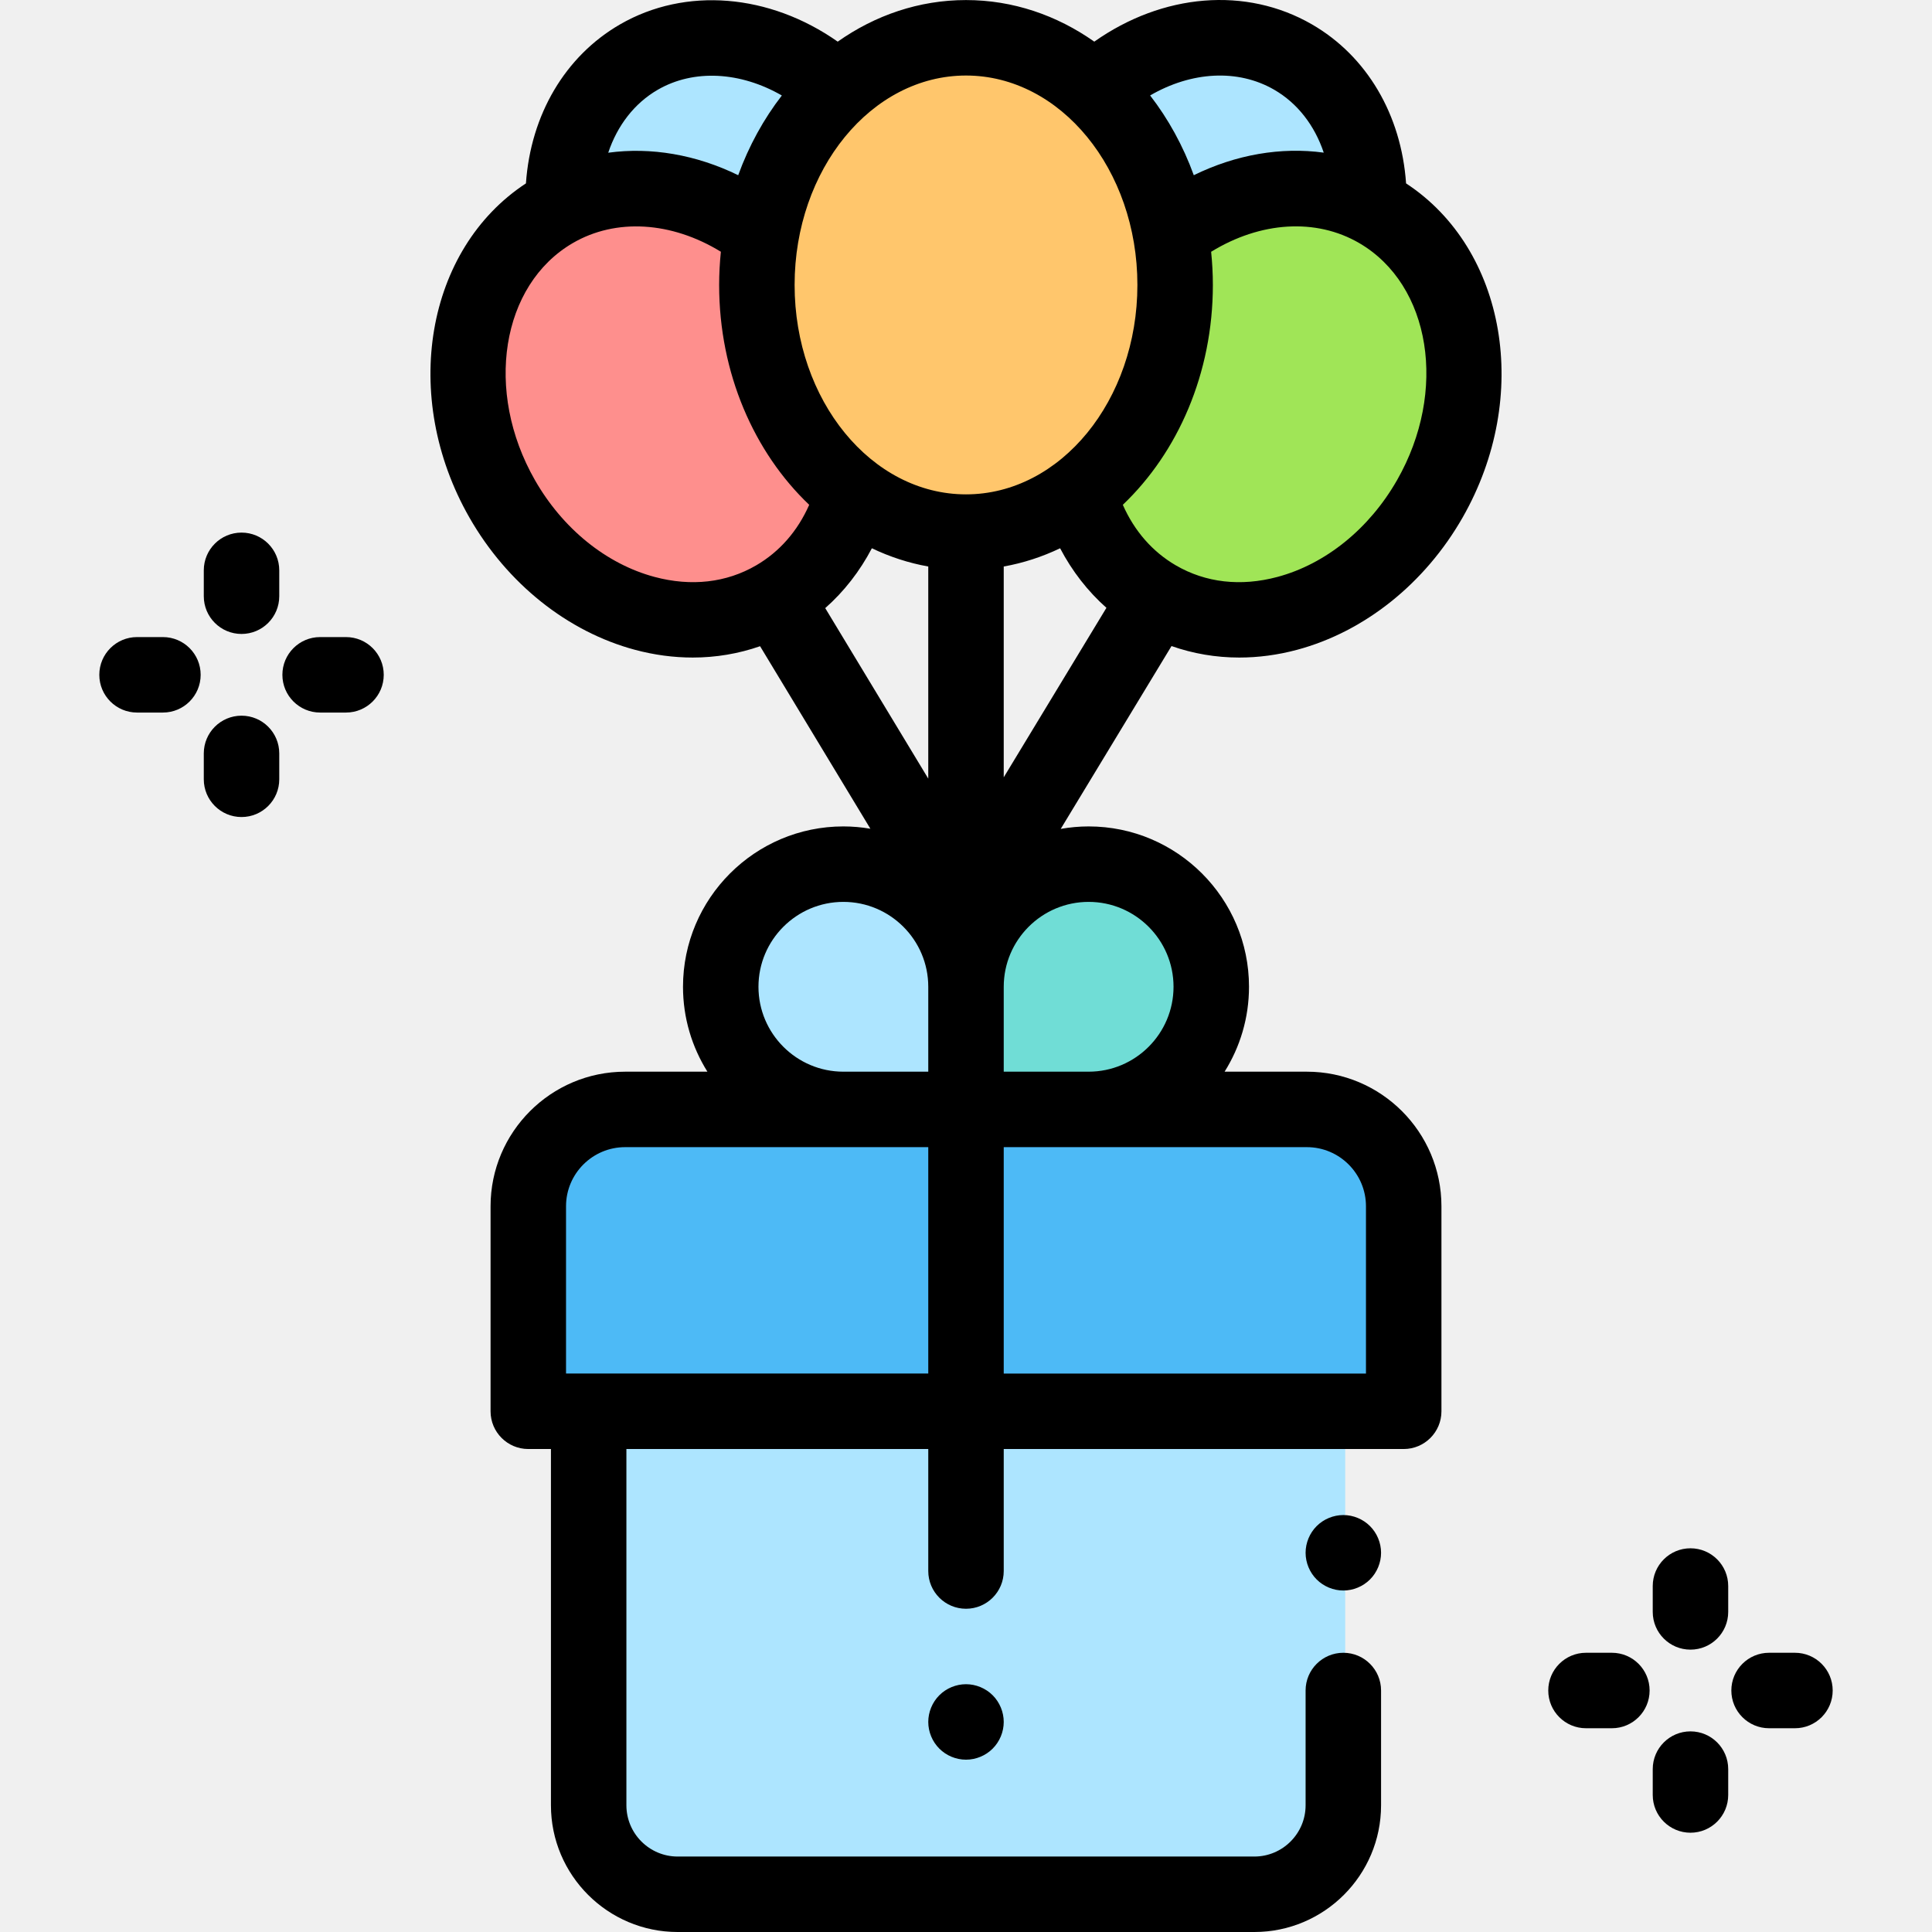
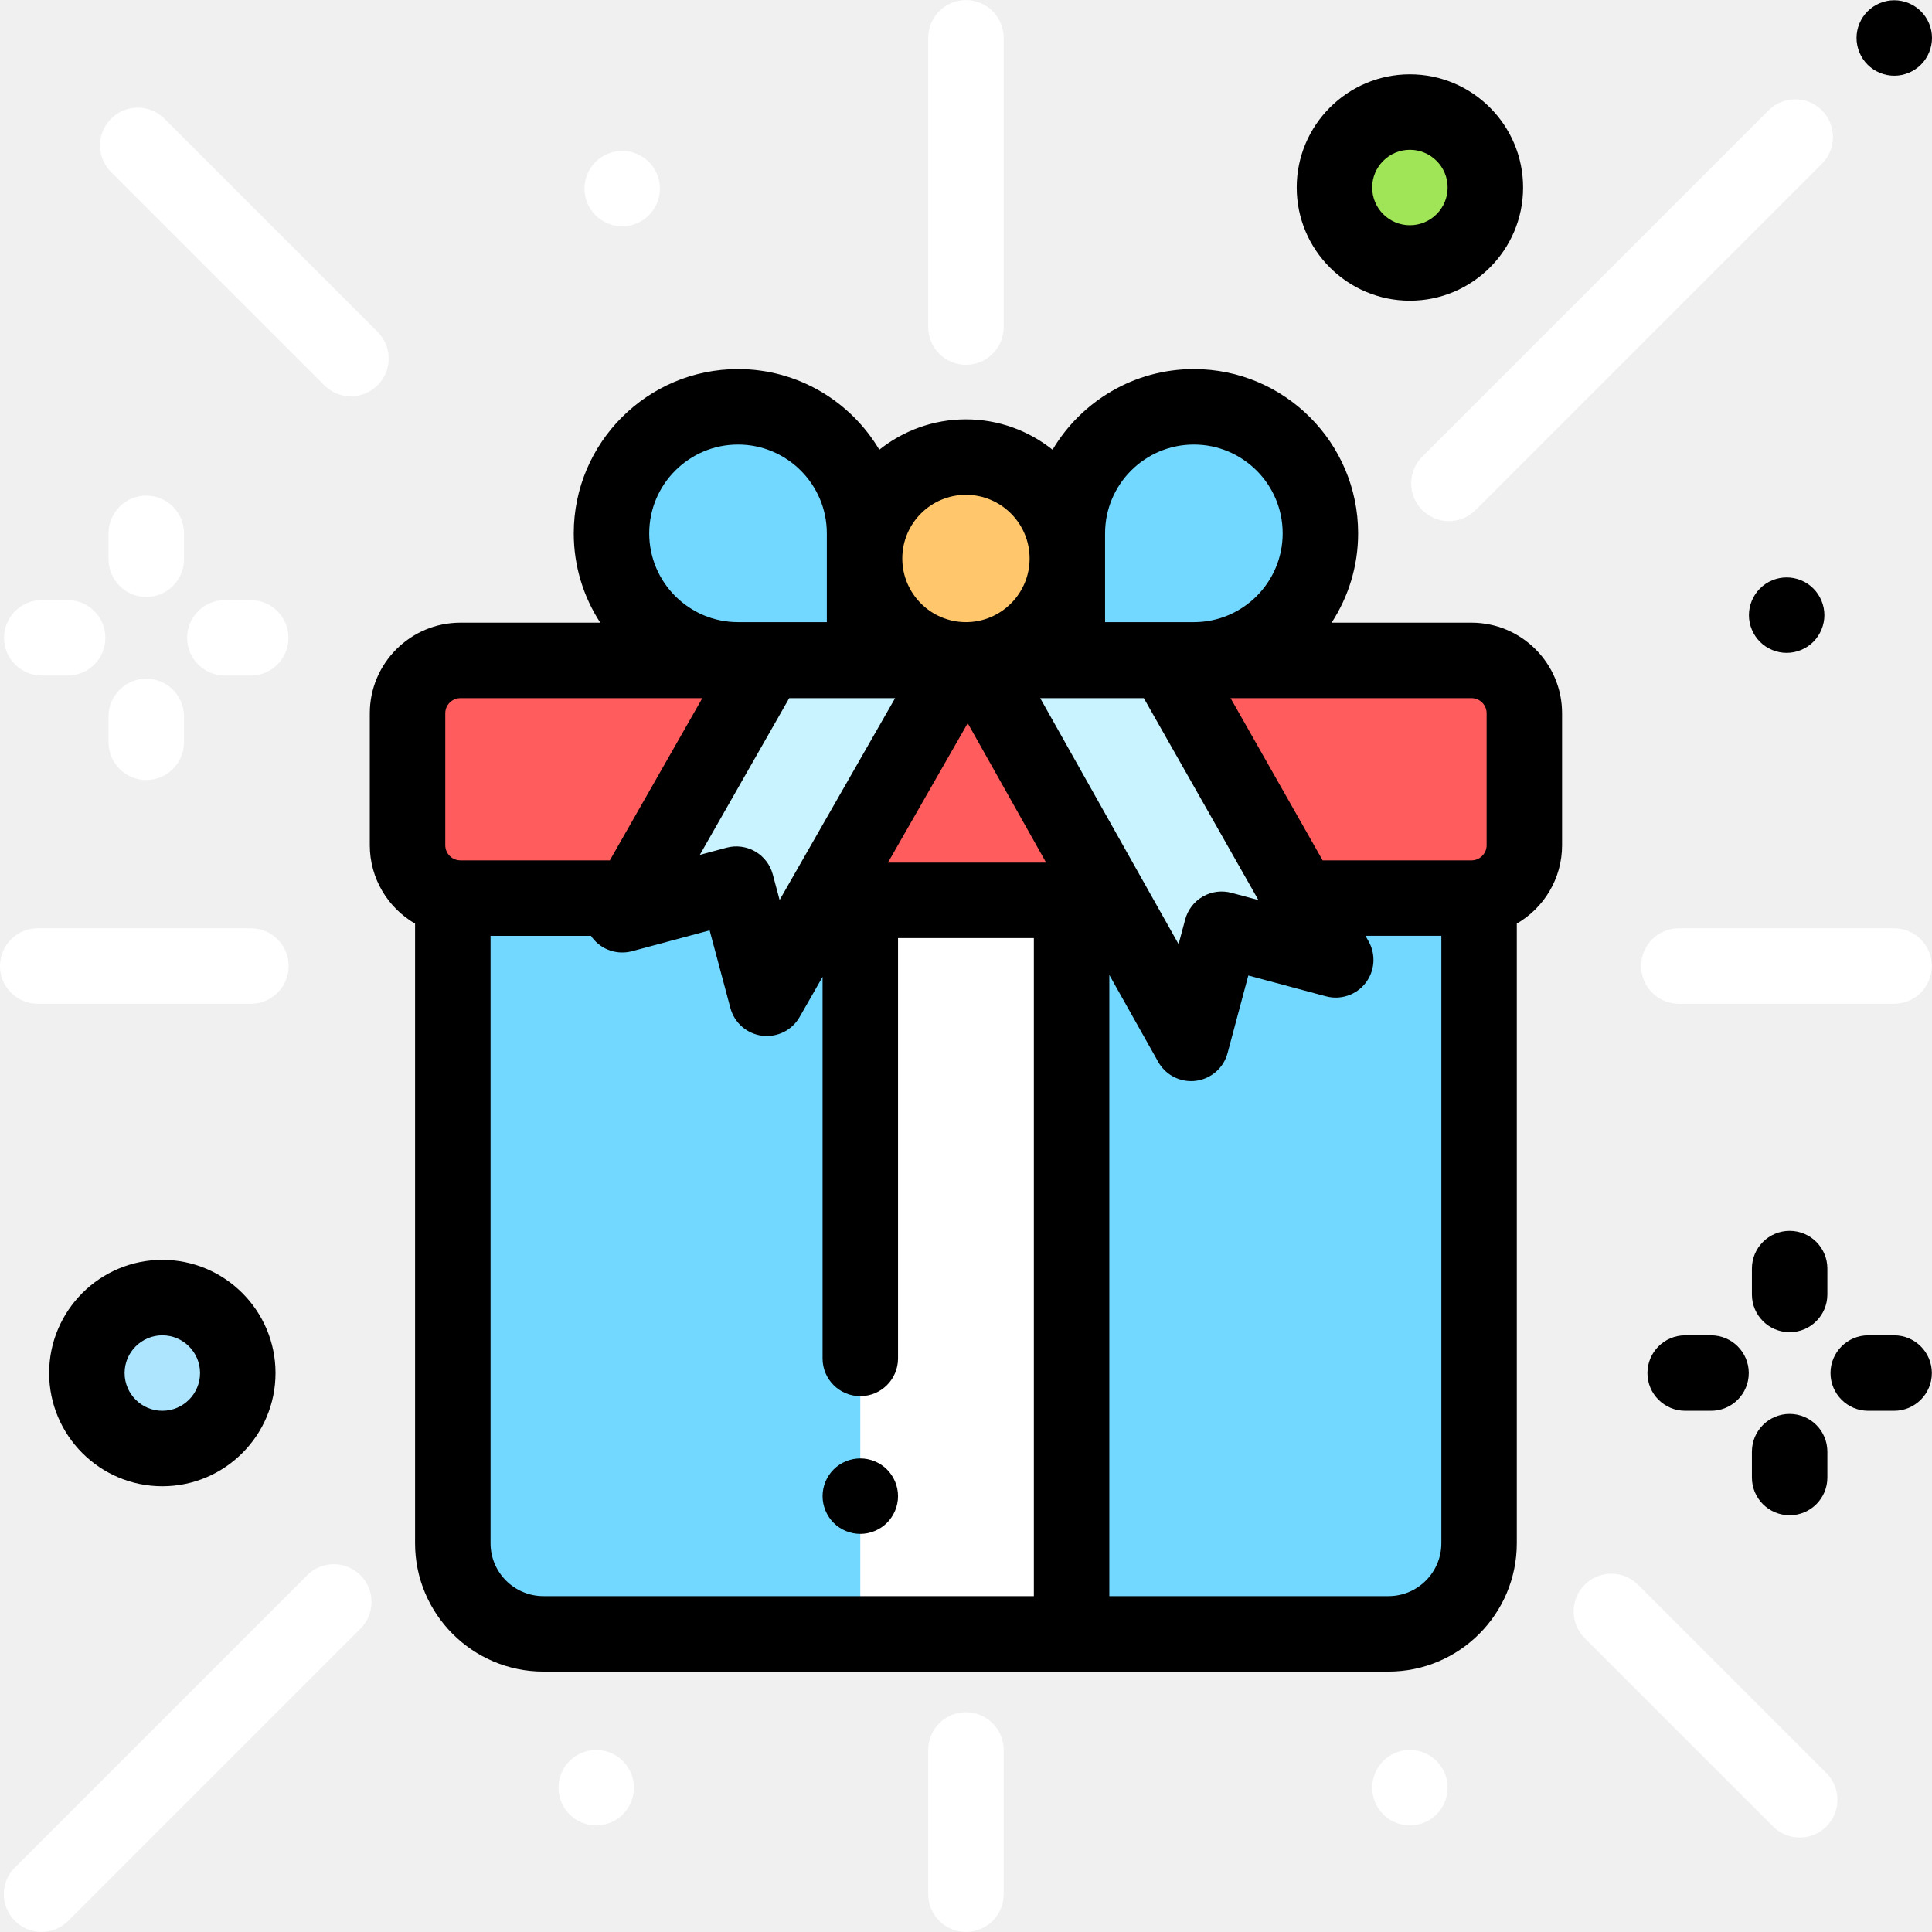
- <svg xmlns="http://www.w3.org/2000/svg" version="1.1" id="Capa_1" x="0px" y="0px" viewBox="0 0 512 512" style="enable-background:new 0 0 512 512;" xml:space="preserve">
-   <path style="fill:#ADE5FF;" d="M149.209,53.015c-0.014-15.855,7.024-30.338,20.122-37.901c15.286-8.826,34.61-5.794,49.543,6.057  l72.765,1.219c15.121-12.854,35.23-16.396,51.027-7.276c13.1,7.563,20.137,22.045,20.122,37.901H149.209z" />
-   <path style="fill:#FFC66C;" d="M256,141.012c-30.608,0-55.421-29.324-55.421-65.498S225.392,10.016,256,10.016  s55.421,29.324,55.421,65.498S286.609,141.012,256,141.012z" />
-   <path style="fill:#FE8F8D;" d="M200.579,75.514c0-4.642,0.415-9.169,1.192-13.539c-16.729-12.914-38.075-16.072-55.024-6.192  c-23.757,13.851-29.875,48.061-13.666,76.413s48.61,40.107,72.368,26.256c10.425-6.078,17.45-16.075,20.686-27.778  C210.77,119.032,200.579,98.686,200.579,75.514z" />
-   <path style="fill:#A0E557;" d="M365.253,55.785c-16.949-9.882-38.294-6.722-55.024,6.192c0.777,4.369,1.192,8.896,1.192,13.539  c0,23.172-10.192,43.519-25.556,55.162c3.236,11.703,10.262,21.701,20.686,27.778c23.757,13.851,56.157,2.095,72.368-26.256  C395.129,103.848,389.01,69.635,365.253,55.785z" />
-   <path style="fill:#ADE5FF;" d="M356.496,374.004H155.503v104.414c0,13.025,10.559,23.582,23.582,23.582h153.828  c13.025,0,23.582-10.559,23.582-23.582L356.496,374.004L356.496,374.004z" />
-   <path style="fill:#4DBAF6;" d="M346.331,294.007H165.67c-14.175,0-25.666,11.491-25.666,25.666v54.331h231.992v-54.331  C371.996,305.497,360.505,294.007,346.331,294.007z" />
-   <path style="fill:#70DDD6;" d="M288.499,229.009L288.499,229.009c-17.948,0-32.499,14.551-32.499,32.499v32.499h32.499  c17.948,0,32.499-14.551,32.499-32.499l0,0C320.998,243.559,306.448,229.009,288.499,229.009z" />
-   <path style="fill:#ADE5FF;" d="M223.501,229.009L223.501,229.009c17.948,0,32.499,14.551,32.499,32.499v32.499h-32.499  c-17.948,0-32.499-14.551-32.499-32.499l0,0C191.002,243.559,205.552,229.009,223.501,229.009z" />
-   <path d="M372.624,48.6c-1.263-18.18-10.378-33.729-24.955-42.146C330.182-3.64,308.11-1.73,289.997,11.035  c-9.914-6.987-21.554-11.019-33.996-11.019c-12.444,0-24.084,4.032-33.999,11.021c-18.092-12.705-40.353-14.581-57.669-4.583  c-14.579,8.417-23.693,23.965-24.955,42.146c-26.517,17.389-33.345,56.434-14.976,88.561c9.994,17.478,25.987,30.252,43.88,35.047  c5.114,1.37,10.252,2.048,15.303,2.048c6.149,0,12.162-1.02,17.842-3.004l29.235,48.373c-2.33-0.397-4.719-0.615-7.16-0.615  c-23.434,0-42.499,19.064-42.499,42.499c0,8.259,2.376,15.969,6.469,22.499h-21.801c-19.666,0-35.666,15.999-35.666,35.666v54.331  c0,5.522,4.477,10,10,10h6v94.414c0,18.517,15.064,33.582,33.582,33.582h152.828c18.517,0,33.582-15.065,33.582-33.582v-30.416  c0-5.522-4.477-10-10-10s-10,4.478-10,10v30.416c0,7.489-6.094,13.583-13.583,13.583H179.586c-7.49,0-13.583-6.094-13.583-13.583  v-94.414h79.997v32.332c0,5.522,4.477,10,10,10c5.523,0,10-4.478,10-10v-32.332h105.996c5.523,0,10-4.478,10-10v-54.331  c0-19.666-15.999-35.666-35.666-35.666h-21.801c4.093-6.53,6.469-14.241,6.469-22.499c0-23.434-19.064-42.499-42.499-42.499  c-2.524,0-4.993,0.234-7.397,0.658l29.36-48.457c5.713,2.011,11.764,3.046,17.953,3.046c5.05,0,10.191-0.678,15.303-2.048  c17.893-4.794,33.887-17.568,43.88-35.047C405.969,105.033,399.14,65.988,372.624,48.6z M337.668,23.774  c6.18,3.568,10.719,9.461,13.137,16.678c-11.319-1.543-23.243,0.496-34.439,5.978c-2.83-7.794-6.765-14.922-11.572-21.135  C315.752,18.936,328.03,18.209,337.668,23.774z M301.422,75.514c0,30.602-20.376,55.498-45.422,55.498s-45.421-24.896-45.421-55.498  s20.376-55.498,45.421-55.498S301.422,44.912,301.422,75.514z M293.215,161.079l-27.216,44.919v-55.868  c5.208-0.926,10.212-2.573,14.941-4.833C284.114,151.346,288.263,156.691,293.215,161.079z M231.056,145.296  c4.731,2.26,9.735,3.908,14.944,4.834v56.21l-27.306-45.182C223.689,156.754,227.866,151.382,231.056,145.296z M174.332,23.774  c9.536-5.505,21.903-4.788,32.865,1.533c-4.804,6.212-8.736,13.337-11.564,21.125c-11.194-5.469-23.132-7.495-34.445-5.961  C163.606,33.245,168.147,27.345,174.332,23.774z M173.457,152.889c-12.778-3.424-24.33-12.775-31.694-25.655  c-13.471-23.56-8.976-51.736,10.021-62.811c11.427-6.662,26.19-5.719,39.255,2.292c-0.292,2.889-0.459,5.821-0.459,8.798  c0,23.436,9.302,44.412,23.868,58.27c-3.057,6.936-7.842,12.422-14.035,16.031C192.497,154.43,183.174,155.493,173.457,152.889z   M201.002,261.508c0-12.407,10.093-22.499,22.499-22.499S246,249.101,246,261.508v1.212v21.287h-22.499  C211.095,284.007,201.002,273.913,201.002,261.508z M150.003,364.004v-44.332c0-8.639,7.028-15.666,15.666-15.666H246v59.998  H150.003z M361.996,319.673v44.332h-95.997v-59.998h80.33C354.969,304.006,361.996,311.034,361.996,319.673z M310.998,261.508  c0,12.406-10.093,22.499-22.499,22.499h-22.499V262.72v-1.212c0-12.407,10.093-22.499,22.499-22.499  C300.905,239.008,310.998,249.101,310.998,261.508z M370.238,127.234c-7.365,12.881-18.916,22.231-31.694,25.655  c-9.718,2.604-19.038,1.541-26.956-3.075c-6.187-3.607-10.97-9.099-14.03-16.035c14.564-13.859,23.864-34.832,23.864-58.265  c0-2.975-0.166-5.904-0.458-8.79c13.068-8.026,27.783-8.989,39.254-2.301C379.213,75.498,383.707,103.675,370.238,127.234z" />
-   <path d="M348.927,404.433c-1.86,1.86-2.93,4.44-2.93,7.07s1.07,5.21,2.93,7.069c1.86,1.86,4.44,2.931,7.07,2.931  s5.21-1.07,7.07-2.931c1.86-1.859,2.93-4.439,2.93-7.069s-1.07-5.21-2.93-7.07c-1.86-1.86-4.44-2.93-7.07-2.93  S350.787,402.572,348.927,404.433z" />
-   <path d="M256,446.332c-2.63,0-5.21,1.069-7.07,2.93c-1.86,1.86-2.93,4.44-2.93,7.07c0,2.64,1.07,5.21,2.93,7.069  c1.86,1.87,4.44,2.931,7.07,2.931s5.21-1.061,7.07-2.931c1.86-1.859,2.93-4.439,2.93-7.069s-1.07-5.21-2.93-7.07  S258.63,446.332,256,446.332z" />
-   <path d="M91.695,168.833h-6.859c-5.523,0-10,4.477-10,10s4.477,10,10,10h6.859c5.523,0,10-4.477,10-10  S97.218,168.833,91.695,168.833z" />
-   <path d="M43.177,168.833h-6.859c-5.523,0-10,4.477-10,10s4.477,10,10,10h6.859c5.523,0,10-4.477,10-10S48.7,168.833,43.177,168.833z  " />
-   <path d="M64.006,189.663c-5.523,0-10,4.477-10,10v6.859c0,5.523,4.477,10,10,10s10-4.477,10-10v-6.859  C74.006,194.14,69.529,189.663,64.006,189.663z" />
-   <path d="M64.006,141.145c-5.523,0-10,4.477-10,10v6.859c0,5.523,4.477,10,10,10s10-4.477,10-10v-6.859  C74.006,145.622,69.529,141.145,64.006,141.145z" />
-   <path d="M475.682,438.002h-6.859c-5.523,0-10,4.478-10,10s4.477,10,10,10h6.859c5.523,0,10-4.478,10-10  S481.205,438.002,475.682,438.002z" />
-   <path d="M427.164,438.002h-6.859c-5.523,0-10,4.478-10,10s4.477,10,10,10h6.859c5.523,0,10-4.478,10-10  S432.687,438.002,427.164,438.002z" />
-   <path d="M447.993,458.832c-5.523,0-10,4.478-10,10v6.858c0,5.522,4.477,10,10,10s10-4.478,10-10v-6.858  C457.993,463.309,453.516,458.832,447.993,458.832z" />
-   <path d="M447.993,410.313c-5.523,0-10,4.478-10,10v6.858c0,5.522,4.477,10,10,10s10-4.478,10-10v-6.858  C457.993,414.791,453.516,410.313,447.993,410.313z" />
+ <svg xmlns="http://www.w3.org/2000/svg" width="100%" height="100%" viewBox="0 0 512 512" version="1.1" xml:space="preserve" style="fill-rule:evenodd;clip-rule:evenodd;stroke-linejoin:round;stroke-miterlimit:1.414;">
+   <path d="M502.001,20.063C499.371,20.063 496.792,19.002 494.932,17.132C493.072,15.273 492.002,12.693 492.002,10.064C492.002,7.435 493.072,4.855 494.932,2.995C496.792,1.135 499.372,0.065 502.001,0.065C504.63,0.065 507.21,1.134 509.07,2.995C510.94,4.855 512,7.435 512,10.064C512,12.693 510.94,15.273 509.07,17.132C507.211,19.004 504.631,20.063 502.001,20.063Z" style="fill-rule:nonzero;" />
+   <circle cx="43.016" cy="363.872" r="19.998" style="fill:rgb(173,229,255);" />
+   <path d="M43.019,333.877C26.479,333.877 13.022,347.334 13.022,363.874C13.022,380.414 26.479,393.871 43.019,393.871C59.559,393.871 73.016,380.414 73.016,363.874C73.016,347.334 59.559,333.877 43.019,333.877ZM43.019,373.873C37.506,373.873 33.02,369.387 33.02,363.874C33.02,358.361 37.506,353.875 43.019,353.875C48.532,353.875 53.018,358.361 53.018,363.874C53.018,369.387 48.532,373.873 43.019,373.873Z" style="fill-rule:nonzero;" />
+   <circle cx="373.641" cy="49.693" r="19.998" style="fill:rgb(160,229,87);" />
  <g>
- </g>
-   <g>
- </g>
-   <g>
- </g>
-   <g>
- </g>
-   <g>
- </g>
-   <g>
- </g>
-   <g>
- </g>
-   <g>
- </g>
-   <g>
- </g>
-   <g>
- </g>
-   <g>
- </g>
-   <g>
- </g>
-   <g>
- </g>
-   <g>
- </g>
-   <g>
- </g>
+     <path d="M316.388,107.809C297.869,107.809 282.855,122.821 282.855,141.342L282.855,174.875L316.388,174.875C334.907,174.875 349.921,159.863 349.921,141.342C349.921,122.823 334.907,107.809 316.388,107.809Z" style="fill:rgb(114,216,255);fill-rule:nonzero;" />
+     <path d="M195.584,107.809C214.103,107.809 229.117,122.821 229.117,141.342L229.117,174.875L195.584,174.875C177.065,174.875 162.051,159.863 162.051,141.342C162.052,122.823 177.065,107.809 195.584,107.809Z" style="fill:rgb(114,216,255);fill-rule:nonzero;" />
+   </g>
+   <path d="M255.987,121.134C270.826,121.134 282.857,133.164 282.857,148.004C282.857,162.843 270.827,174.874 255.987,174.874C241.148,174.874 229.117,162.844 229.117,148.004C229.116,133.164 241.146,121.134 255.987,121.134Z" style="fill:rgb(255,198,108);fill-rule:nonzero;" />
+   <path d="M391.972,238.007L391.972,408.979C391.972,422.238 381.223,432.987 367.964,432.987L144.008,432.987C130.749,432.987 120,422.238 120,408.979L120,238.007L391.972,238.007Z" style="fill:rgb(114,216,255);fill-rule:nonzero;" />
+   <rect x="227.986" y="238.595" width="55.994" height="194.39" style="fill:white;" />
+   <path d="M169.645,238.007L122.018,238.007C114.277,238.007 108.001,231.732 108.001,223.99L108.001,189.031C108.001,181.29 114.276,175.014 122.018,175.014L389.953,175.014C397.694,175.014 403.97,181.289 403.97,189.031L403.97,223.99C403.97,231.731 397.695,238.007 389.953,238.007L345.728,238.007L169.645,238.007Z" style="fill:rgb(255,93,93);fill-rule:nonzero;" />
+   <path d="M203.482,174.769L164.897,242.422L195.134,234.307L203.224,264.551L252.607,178.247L259.945,177.456L315.655,276.505L323.745,246.261L353.982,254.376L308.798,174.752L203.482,174.769Z" style="fill:rgb(201,243,255);fill-rule:nonzero;" />
+   <path d="M227.989,386.496C225.359,386.496 222.78,387.556 220.92,389.416C219.06,391.276 217.99,393.856 217.99,396.495C217.99,399.125 219.06,401.704 220.92,403.564C222.78,405.423 225.36,406.494 227.989,406.494C230.618,406.494 233.198,405.424 235.058,403.564C236.918,401.694 237.988,399.124 237.988,396.495C237.988,393.855 236.918,391.286 235.058,389.416C233.199,387.555 230.619,386.496 227.989,386.496Z" style="fill-rule:nonzero;" />
+   <path d="M376.902,135.174C378.855,137.126 381.414,138.103 383.972,138.103C386.53,138.103 389.09,137.126 391.042,135.174L482.825,43.39C486.73,39.485 486.73,33.154 482.825,29.248C478.921,25.344 472.589,25.344 468.684,29.248L376.901,121.032C372.998,124.938 372.998,131.269 376.902,135.174Z" style="fill:white;fill-rule:nonzero;" />
+   <path d="M389.954,165.014L352.89,165.014C357.329,158.194 359.918,150.067 359.918,141.34C359.918,117.337 340.39,97.81 316.386,97.81C300.471,97.81 286.53,106.4 278.937,119.183C272.634,114.153 264.656,111.135 255.983,111.135C247.31,111.135 239.333,114.153 233.029,119.183C225.437,106.4 211.496,97.81 195.58,97.81C171.576,97.81 152.049,117.338 152.049,141.341C152.049,150.066 154.639,158.193 159.077,165.014L122.015,165.014C108.772,165.014 97.998,175.787 97.998,189.031L97.998,223.99C97.998,232.856 102.83,240.609 109.997,244.77L109.997,408.98C109.997,427.731 125.252,442.987 144.003,442.987L367.96,442.987C386.711,442.987 401.967,427.732 401.967,408.98L401.967,244.77C409.133,240.609 413.966,232.856 413.966,223.99L413.966,189.031C413.97,175.788 403.196,165.014 389.954,165.014ZM393.972,189.031L393.972,223.99C393.972,226.206 392.169,228.009 389.953,228.009L350.515,228.009L326.117,185.013L389.953,185.013C392.169,185.012 393.972,186.815 393.972,189.031ZM237.215,185.012L206.607,238.504L204.793,231.723C204.107,229.16 202.431,226.975 200.133,225.648C197.835,224.322 195.106,223.963 192.542,224.65L185.461,226.55L209.152,185.012L237.215,185.012ZM256.457,191.652L277.237,228.597L235.317,228.597L256.457,191.652ZM275.666,185.012L303.123,185.012L333.489,238.523L326.338,236.603C323.774,235.917 321.045,236.274 318.747,237.601C316.449,238.928 314.772,241.114 314.087,243.676L312.338,250.21L275.666,185.012ZM292.855,141.341C292.855,128.364 303.412,117.808 316.389,117.808C329.366,117.808 339.923,128.366 339.923,141.342C339.923,154.318 329.366,164.875 316.389,164.875L292.855,164.875L292.855,141.341ZM255.987,131.133C265.29,131.133 272.858,138.7 272.858,148.003C272.858,157.306 265.29,164.874 255.987,164.874C246.684,164.874 239.116,157.306 239.116,148.003C239.116,138.7 246.683,131.133 255.987,131.133ZM195.584,117.808C208.561,117.808 219.118,128.365 219.118,141.341L219.118,164.875L195.584,164.875C182.607,164.875 172.05,154.317 172.05,141.341C172.05,128.365 182.608,117.808 195.584,117.808ZM118.001,189.031C118.001,186.815 119.804,185.012 122.02,185.012L186.13,185.012L161.609,228.008L122.02,228.008C119.804,228.008 118.001,226.205 118.001,223.989L118.001,189.031ZM130,408.979L130,248.006L156.635,248.006C156.753,248.181 156.852,248.364 156.982,248.532C159.447,251.726 163.591,253.125 167.489,252.08L188.06,246.56L193.564,267.136C194.611,271.051 197.918,273.946 201.935,274.468C202.367,274.524 202.798,274.551 203.226,274.551C206.778,274.551 210.105,272.656 211.902,269.519L217.989,258.88L217.989,359.996C217.989,365.517 222.466,369.995 227.988,369.995C233.51,369.995 237.987,365.517 237.987,359.996L237.987,248.595L273.983,248.595L273.983,422.988L144.007,422.988C136.283,422.988 130,416.703 130,408.979ZM367.965,422.988L293.983,422.988L293.983,258.369L306.941,281.408C308.727,284.583 312.074,286.505 315.653,286.505C316.069,286.505 316.487,286.48 316.907,286.426C320.941,285.917 324.264,283.017 325.315,279.09L330.819,258.514L351.391,264.034C355.285,265.079 359.425,263.684 361.892,260.495C364.359,257.306 364.669,252.948 362.68,249.441L361.865,248.005L381.974,248.005L381.974,408.978C381.973,416.703 375.689,422.988 367.965,422.988Z" style="fill-rule:nonzero;" />
+   <path d="M85.932,102.093C87.885,104.045 90.444,105.022 93.002,105.022C95.561,105.022 98.12,104.045 100.072,102.093C103.977,98.188 103.977,91.857 100.072,87.951L43.578,31.457C39.673,27.553 33.342,27.553 29.436,31.457C25.531,35.362 25.531,41.693 29.436,45.599L85.932,102.093Z" style="fill:white;fill-rule:nonzero;" />
+   <path d="M81.39,417.46L3.941,494.909C0.036,498.814 0.036,505.145 3.941,509.051C5.894,511.003 8.453,511.98 11.011,511.98C13.569,511.98 16.129,511.003 18.081,509.051L95.53,431.602C99.435,427.697 99.435,421.366 95.53,417.46C91.627,413.557 85.295,413.557 81.39,417.46Z" style="fill:white;fill-rule:nonzero;" />
+   <path d="M434.099,419.977C430.194,416.073 423.863,416.073 419.958,419.977C416.053,423.882 416.053,430.213 419.958,434.119L469.877,484.038C471.83,485.99 474.389,486.967 476.947,486.967C479.506,486.967 482.065,485.99 484.017,484.038C487.922,480.133 487.922,473.802 484.017,469.896L434.099,419.977Z" style="fill:white;fill-rule:nonzero;" />
+   <path d="M9.999,266.004L66.493,266.004C72.015,266.004 76.492,261.526 76.492,256.005C76.492,250.484 72.015,246.006 66.493,246.006L9.999,246.006C4.477,246.006 0,250.484 0,256.005C0,261.526 4.477,266.004 9.999,266.004Z" style="fill:white;fill-rule:nonzero;" />
+   <path d="M434.913,256.005C434.913,261.526 439.39,266.004 444.912,266.004L501.948,266.004C507.47,266.004 511.947,261.526 511.947,256.005C511.947,250.484 507.47,246.006 501.948,246.006L444.912,246.006C439.39,246.006 434.913,250.484 434.913,256.005Z" style="fill:white;fill-rule:nonzero;" />
+   <path d="M255.987,96.678C261.509,96.678 265.986,92.2 265.986,86.679L265.986,10.019C265.986,4.498 261.509,0.02 255.987,0.02C250.465,0.02 245.988,4.498 245.988,10.019L245.988,86.678C245.988,92.2 250.464,96.678 255.987,96.678Z" style="fill:white;fill-rule:nonzero;" />
+   <path d="M255.987,453.757C250.465,453.757 245.988,458.235 245.988,463.756L245.988,501.981C245.988,507.502 250.465,511.98 255.987,511.98C261.509,511.98 265.986,507.502 265.986,501.981L265.986,463.756C265.985,458.233 261.509,453.757 255.987,453.757Z" style="fill:white;fill-rule:nonzero;" />
+   <path d="M501.961,353.875L495.103,353.875C489.581,353.875 485.104,358.353 485.104,363.874C485.104,369.395 489.581,373.873 495.103,373.873L501.961,373.873C507.483,373.873 511.96,369.395 511.96,363.874C511.96,358.353 507.483,353.875 501.961,353.875Z" style="fill-rule:nonzero;" />
+   <path d="M446.587,353.875C441.065,353.875 436.588,358.353 436.588,363.874C436.588,369.395 441.065,373.873 446.587,373.873L453.445,373.873C458.967,373.873 463.444,369.395 463.444,363.874C463.444,358.353 458.967,353.875 453.445,353.875L446.587,353.875Z" style="fill-rule:nonzero;" />
+   <path d="M474.274,374.703C468.752,374.703 464.275,379.181 464.275,384.702L464.275,391.56C464.275,397.081 468.752,401.559 474.274,401.559C479.796,401.559 484.273,397.081 484.273,391.56L484.273,384.702C484.273,379.18 479.796,374.703 474.274,374.703Z" style="fill-rule:nonzero;" />
+   <path d="M484.273,336.187C484.273,330.666 479.796,326.188 474.274,326.188C468.752,326.188 464.275,330.666 464.275,336.187L464.275,343.045C464.275,348.566 468.752,353.044 474.274,353.044C479.796,353.044 484.273,348.566 484.273,343.045L484.273,336.187Z" style="fill-rule:nonzero;" />
+   <path d="M59.587,159.03C54.065,159.03 49.588,163.508 49.588,169.029C49.588,174.55 54.065,179.028 59.587,179.028L66.445,179.028C71.967,179.028 76.444,174.55 76.444,169.029C76.444,163.508 71.967,159.03 66.445,159.03L59.587,159.03Z" style="fill:white;fill-rule:nonzero;" />
+   <path d="M11.072,179.028L17.93,179.028C23.452,179.028 27.929,174.55 27.929,169.029C27.929,163.508 23.452,159.03 17.93,159.03L11.072,159.03C5.55,159.03 1.073,163.508 1.073,169.029C1.073,174.55 5.549,179.028 11.072,179.028Z" style="fill:white;fill-rule:nonzero;" />
+   <path d="M38.759,179.859C33.237,179.859 28.76,184.337 28.76,189.858L28.76,196.715C28.76,202.236 33.237,206.714 38.759,206.714C44.281,206.714 48.758,202.236 48.758,196.715L48.758,189.858C48.758,184.335 44.281,179.859 38.759,179.859Z" style="fill:white;fill-rule:nonzero;" />
+   <path d="M48.758,141.342C48.758,135.821 44.281,131.343 38.759,131.343C33.237,131.343 28.76,135.821 28.76,141.342L28.76,148.199C28.76,153.72 33.237,158.198 38.759,158.198C44.281,158.198 48.758,153.72 48.758,148.199L48.758,141.342Z" style="fill:white;fill-rule:nonzero;" />
+   <path d="M373.64,79.69C390.18,79.69 403.637,66.233 403.637,49.693C403.637,33.153 390.18,19.696 373.64,19.696C357.1,19.696 343.643,33.153 343.643,49.693C343.643,66.233 357.1,79.69 373.64,79.69ZM373.64,39.694C379.153,39.694 383.639,44.18 383.639,49.693C383.639,55.206 379.153,59.692 373.64,59.692C368.127,59.692 363.641,55.206 363.641,49.693C363.641,44.18 368.127,39.694 373.64,39.694Z" style="fill-rule:nonzero;" />
+   <path d="M373.644,463.759C371.004,463.759 368.435,464.828 366.565,466.689C364.705,468.548 363.645,471.128 363.645,473.758C363.645,476.388 364.705,478.956 366.565,480.826C368.435,482.686 371.015,483.757 373.644,483.757C376.273,483.757 378.853,482.687 380.713,480.826C382.573,478.956 383.643,476.387 383.643,473.758C383.643,471.127 382.573,468.548 380.713,466.689C378.854,464.827 376.274,463.759 373.644,463.759Z" style="fill:white;fill-rule:nonzero;" />
+   <path d="M157.997,463.759C155.367,463.759 152.788,464.828 150.928,466.689C149.068,468.548 147.998,471.119 147.998,473.758C147.998,476.388 149.068,478.956 150.928,480.826C152.788,482.686 155.368,483.757 157.997,483.757C160.627,483.757 163.206,482.687 165.066,480.826C166.926,478.956 167.996,476.387 167.996,473.758C167.996,471.117 166.926,468.548 165.066,466.689C163.206,464.827 160.626,463.759 157.997,463.759Z" style="fill:white;fill-rule:nonzero;" />
+   <path d="M164.885,59.979C167.515,59.979 170.094,58.918 171.954,57.049C173.814,55.189 174.884,52.618 174.884,49.98C174.884,47.35 173.814,44.781 171.954,42.911C170.094,41.052 167.514,39.981 164.885,39.981C162.256,39.981 159.676,41.051 157.816,42.911C155.956,44.771 154.886,47.351 154.886,49.98C154.886,52.62 155.956,55.189 157.816,57.049C159.675,58.919 162.255,59.979 164.885,59.979Z" style="fill:white;fill-rule:nonzero;" />
+   <path d="M480.553,170.088C482.413,168.218 483.483,165.648 483.483,163.019C483.483,160.379 482.413,157.81 480.553,155.95C478.693,154.08 476.113,153.02 473.484,153.02C470.854,153.02 468.275,154.08 466.415,155.95C464.555,157.81 463.485,160.381 463.485,163.019C463.485,165.649 464.555,168.218 466.415,170.088C468.275,171.947 470.855,173.018 473.484,173.018C476.114,173.018 478.693,171.948 480.553,170.088Z" style="fill-rule:nonzero;" />
</svg>
